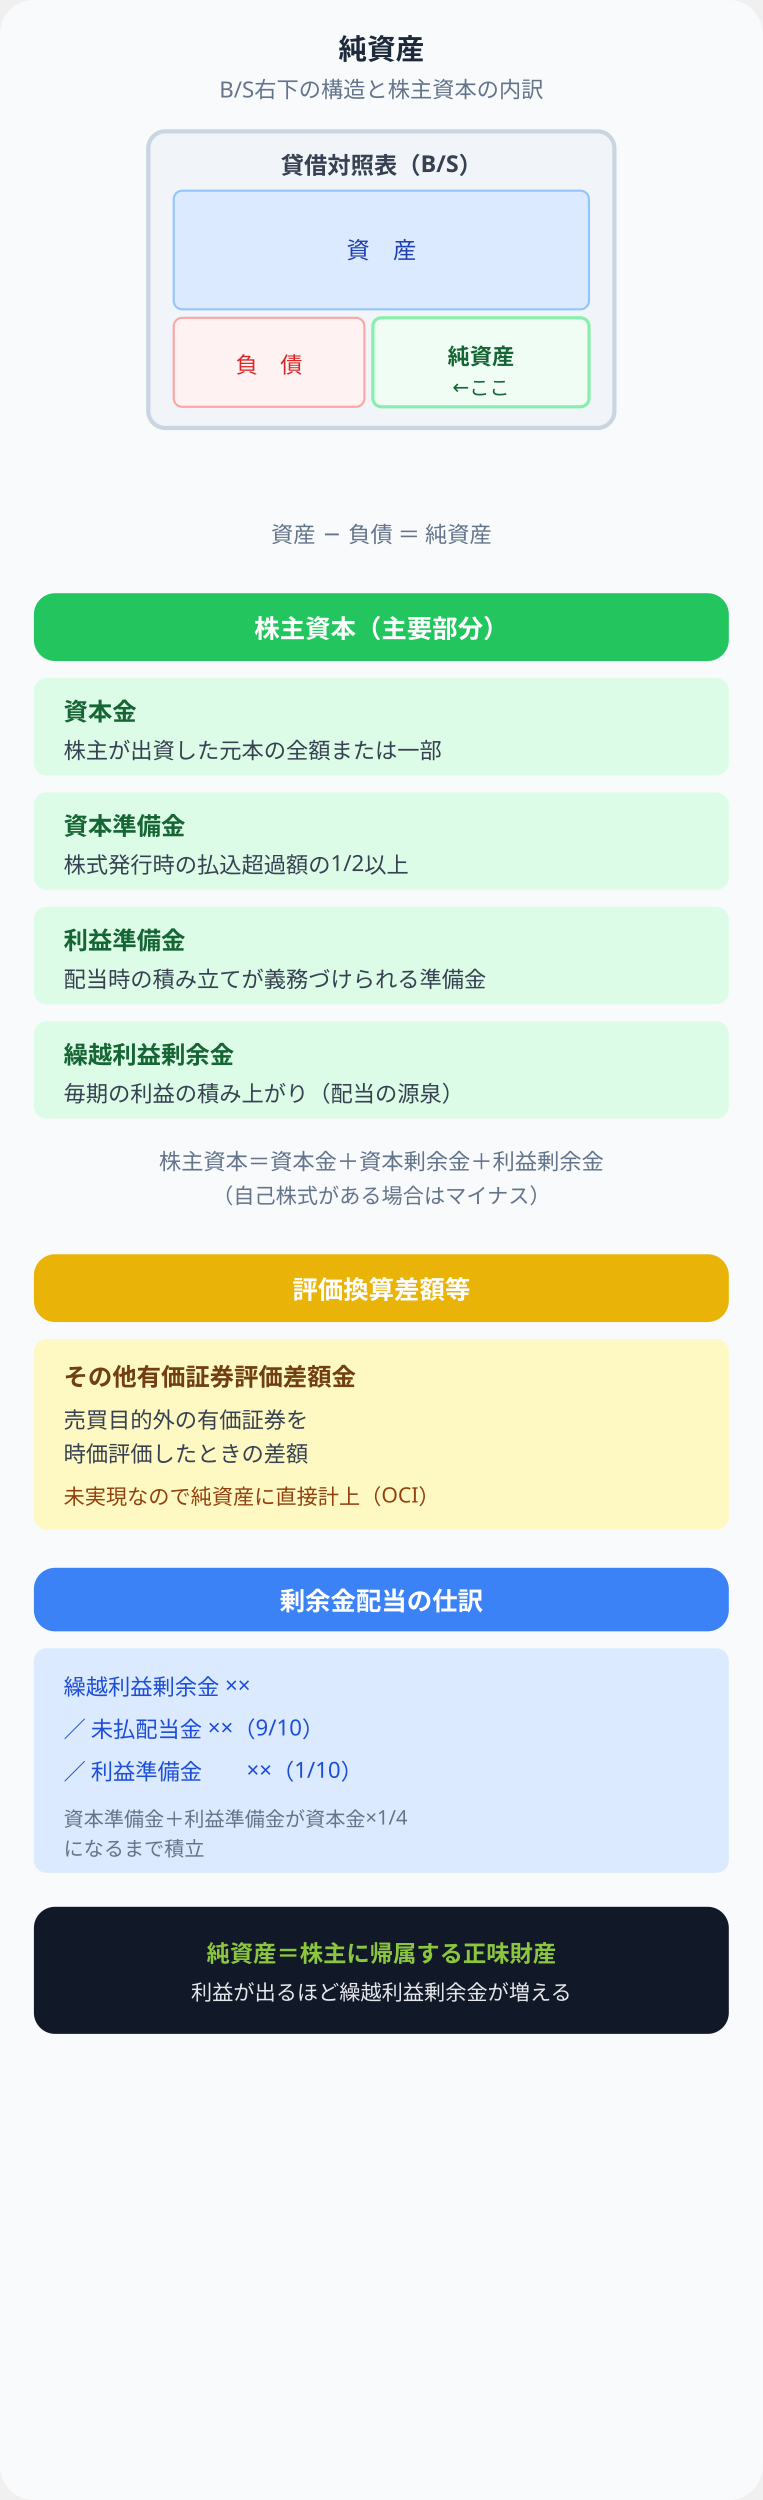
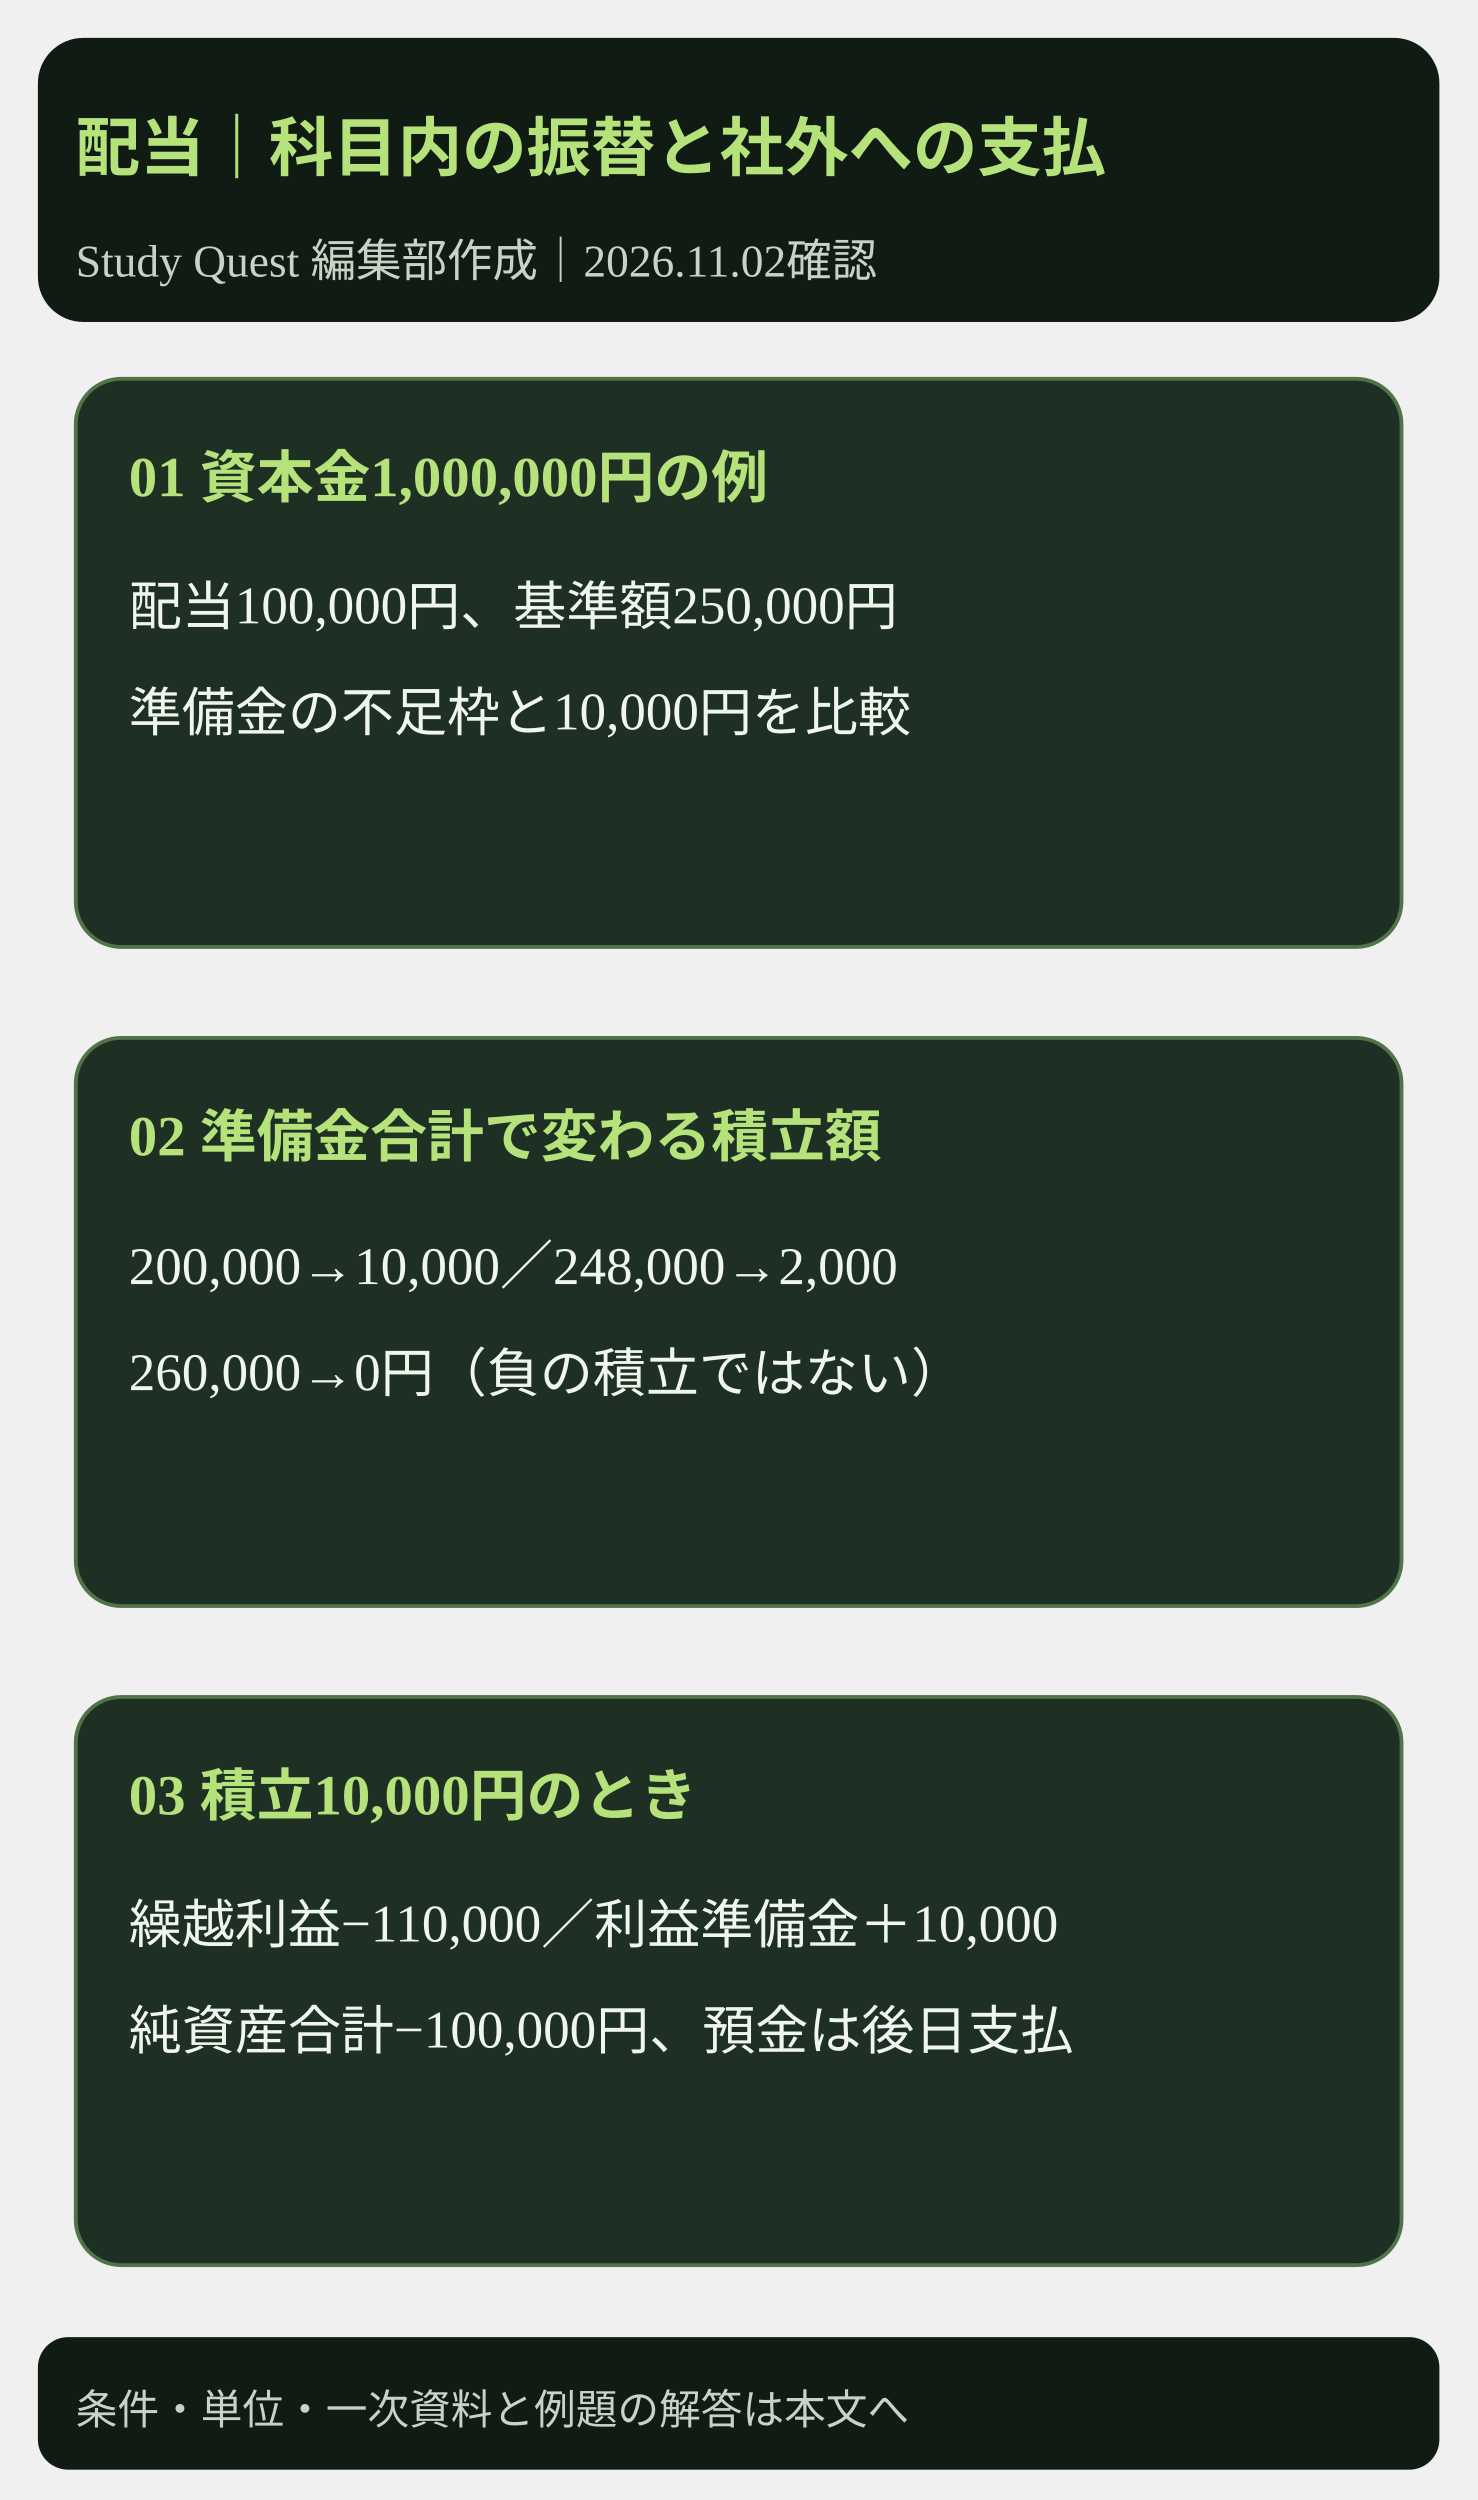
- <svg xmlns="http://www.w3.org/2000/svg" viewBox="0 0 360 1180" width="360" height="1180" role="img" aria-labelledby="t d">
-   <defs>
-     <style>text{font-family:'Noto Sans JP','Hiragino Sans',sans-serif;}</style>
-   </defs>
-   <rect width="360" height="1180" rx="16" fill="#F8FAFC" />
-   <text x="180" y="28" text-anchor="middle" font-size="13.5" font-weight="700" fill="#1E293B">純資産</text>
-   <text x="180" y="46" text-anchor="middle" font-size="10.5" fill="#64748B">B/S右下の構造と株主資本の内訳</text>
-   <rect x="70" y="62" width="220" height="140" rx="8" fill="#F1F5F9" stroke="#CBD5E1" stroke-width="2" />
-   <text x="180" y="82" text-anchor="middle" font-size="11" font-weight="700" fill="#374151">貸借対照表（B/S）</text>
-   <rect x="82" y="90" width="196" height="56" rx="4" fill="#DBEAFE" stroke="#93C5FD" stroke-width="1" />
-   <text x="180" y="122" text-anchor="middle" font-size="11" fill="#1E40AF">資　産</text>
-   <rect x="82" y="150" width="90" height="42" rx="4" fill="#FEF2F2" stroke="#FCA5A5" stroke-width="1" />
-   <text x="127" y="176" text-anchor="middle" font-size="10.5" fill="#DC2626">負　債</text>
-   <rect x="176" y="150" width="102" height="42" rx="4" fill="#F0FDF4" stroke="#86EFAC" stroke-width="1.5" />
-   <text x="227" y="172" text-anchor="middle" font-size="10.5" font-weight="700" fill="#166534">純資産</text>
-   <text x="227" y="186" text-anchor="middle" font-size="9.5" fill="#166534">←ここ</text>
-   <text x="180" y="256" text-anchor="middle" font-size="10.5" fill="#64748B">資産 − 負債 ＝ 純資産</text>
-   <rect x="16" y="280" width="328" height="32" rx="10" fill="#22C55E" />
-   <text x="180" y="301" text-anchor="middle" font-size="12" font-weight="700" fill="#fff">株主資本（主要部分）</text>
-   <rect x="16" y="320" width="328" height="46" rx="6" fill="#DCFCE7" />
-   <text x="30" y="340" font-size="11.5" font-weight="700" fill="#166534">資本金</text>
-   <text x="30" y="358" font-size="10.5" fill="#374151">株主が出資した元本の全額または一部</text>
-   <rect x="16" y="374" width="328" height="46" rx="6" fill="#DCFCE7" />
-   <text x="30" y="394" font-size="11.5" font-weight="700" fill="#166534">資本準備金</text>
-   <text x="30" y="412" font-size="10.5" fill="#374151">株式発行時の払込超過額の1/2以上</text>
-   <rect x="16" y="428" width="328" height="46" rx="6" fill="#DCFCE7" />
-   <text x="30" y="448" font-size="11.5" font-weight="700" fill="#166534">利益準備金</text>
-   <text x="30" y="466" font-size="10.5" fill="#374151">配当時の積み立てが義務づけられる準備金</text>
-   <rect x="16" y="482" width="328" height="46" rx="6" fill="#DCFCE7" />
-   <text x="30" y="502" font-size="11.5" font-weight="700" fill="#166534">繰越利益剰余金</text>
-   <text x="30" y="520" font-size="10.5" fill="#374151">毎期の利益の積み上がり（配当の源泉）</text>
-   <text x="180" y="552" text-anchor="middle" font-size="10.5" fill="#64748B">株主資本＝資本金＋資本剰余金＋利益剰余金</text>
-   <text x="180" y="568" text-anchor="middle" font-size="10" fill="#64748B">（自己株式がある場合はマイナス）</text>
-   <rect x="16" y="592" width="328" height="32" rx="10" fill="#EAB308" />
-   <text x="180" y="613" text-anchor="middle" font-size="12" font-weight="700" fill="#fff">評価換算差額等</text>
-   <rect x="16" y="632" width="328" height="90" rx="6" fill="#FEF9C3" />
-   <text x="30" y="654" font-size="11.5" font-weight="700" fill="#713F12">その他有価証券評価差額金</text>
-   <text x="30" y="674" font-size="10.5" fill="#374151">売買目的外の有価証券を</text>
-   <text x="30" y="690" font-size="10.5" fill="#374151">時価評価したときの差額</text>
-   <text x="30" y="710" font-size="10" fill="#92400E">未実現なので純資産に直接計上（OCI）</text>
-   <rect x="16" y="740" width="328" height="30" rx="10" fill="#3B82F6" />
-   <text x="180" y="760" text-anchor="middle" font-size="12" font-weight="700" fill="#fff">剰余金配当の仕訳</text>
-   <rect x="16" y="778" width="328" height="106" rx="6" fill="#DBEAFE" />
-   <text x="30" y="800" font-size="10.5" fill="#1D4ED8">繰越利益剰余金 ××</text>
-   <text x="30" y="820" font-size="10.5" fill="#1D4ED8">／ 未払配当金 ××（9/10）</text>
-   <text x="30" y="840" font-size="10.5" fill="#1D4ED8">／ 利益準備金　　××（1/10）</text>
-   <text x="30" y="862" font-size="9.5" fill="#64748B">資本準備金＋利益準備金が資本金×1/4</text>
-   <text x="30" y="876" font-size="9.5" fill="#64748B">になるまで積立</text>
-   <rect x="16" y="900" width="328" height="60" rx="10" fill="#111827" />
-   <text x="180" y="926" text-anchor="middle" font-size="11" font-weight="700" fill="#8CC63F">純資産＝株主に帰属する正味財産</text>
-   <text x="180" y="944" text-anchor="middle" font-size="10" fill="#E5E7EB">利益が出るほど繰越利益剰余金が増える</text>
+ <svg xmlns="http://www.w3.org/2000/svg" width="390" height="660" viewBox="0 0 390 660" role="img" aria-labelledby="title desc">
+   <rect x="10" y="10" width="370" height="75" rx="12" fill="#101B13" />
+   <rect x="10" y="617" width="370" height="35" rx="8" fill="#101B13" />
+   <g font-family="M PLUS 1, Hiragino Kaku Gothic ProN, sans-serif">
+     <text x="20" y="45" font-size="17" font-weight="700" fill="#B6E27C">配当｜科目内の振替と社外への支払</text>
+     <text x="20" y="73" font-size="12" fill="#C7D3C7">Study Quest 編集部作成｜2026.11.02確認</text>
+     <rect x="20" y="100" width="350" height="150" rx="12" fill="#1E3023" stroke="#507448" />
+     <text x="34" y="131" font-size="15" font-weight="700" fill="#B6E27C">01 資本金1,000,000円の例</text>
+     <text x="34" y="165" font-size="14" fill="#F0F6ED">配当100,000円、基準額250,000円</text>
+     <text x="34" y="193" font-size="14" fill="#F0F6ED">準備金の不足枠と10,000円を比較</text>
+     <rect x="20" y="274" width="350" height="150" rx="12" fill="#1E3023" stroke="#507448" />
+     <text x="34" y="305" font-size="15" font-weight="700" fill="#B6E27C">02 準備金合計で変わる積立額</text>
+     <text x="34" y="339" font-size="14" fill="#F0F6ED">200,000→10,000／248,000→2,000</text>
+     <text x="34" y="367" font-size="14" fill="#F0F6ED">260,000→0円（負の積立ではない）</text>
+     <rect x="20" y="448" width="350" height="150" rx="12" fill="#1E3023" stroke="#507448" />
+     <text x="34" y="479" font-size="15" font-weight="700" fill="#B6E27C">03 積立10,000円のとき</text>
+     <text x="34" y="513" font-size="14" fill="#F0F6ED">繰越利益−110,000／利益準備金＋10,000</text>
+     <text x="34" y="541" font-size="14" fill="#F0F6ED">純資産合計−100,000円、預金は後日支払</text>
+     <text x="20" y="640" font-size="11" fill="#C7D3C7">条件・単位・一次資料と例題の解答は本文へ</text>
+   </g>
</svg>
